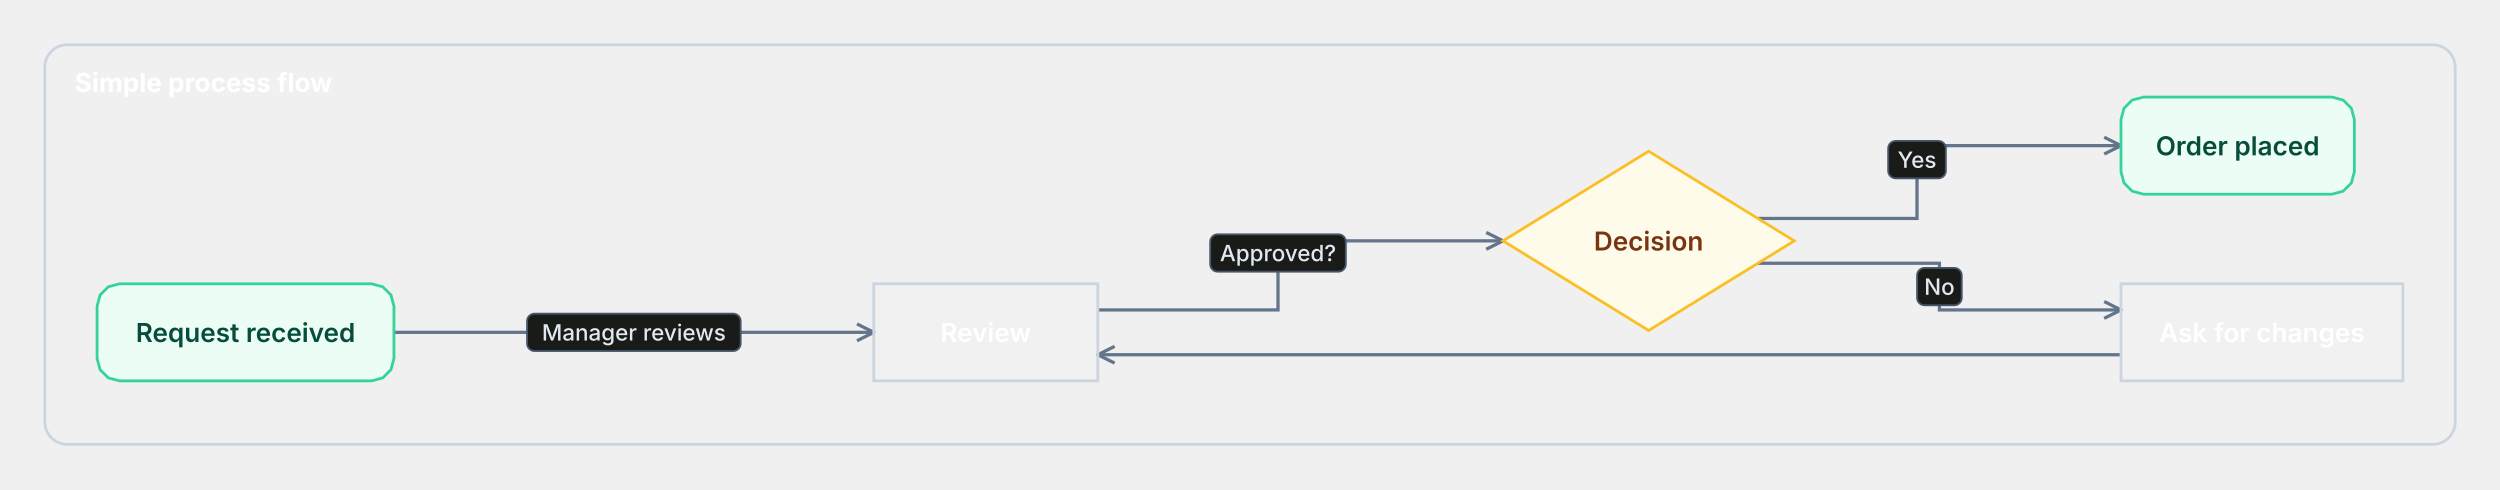
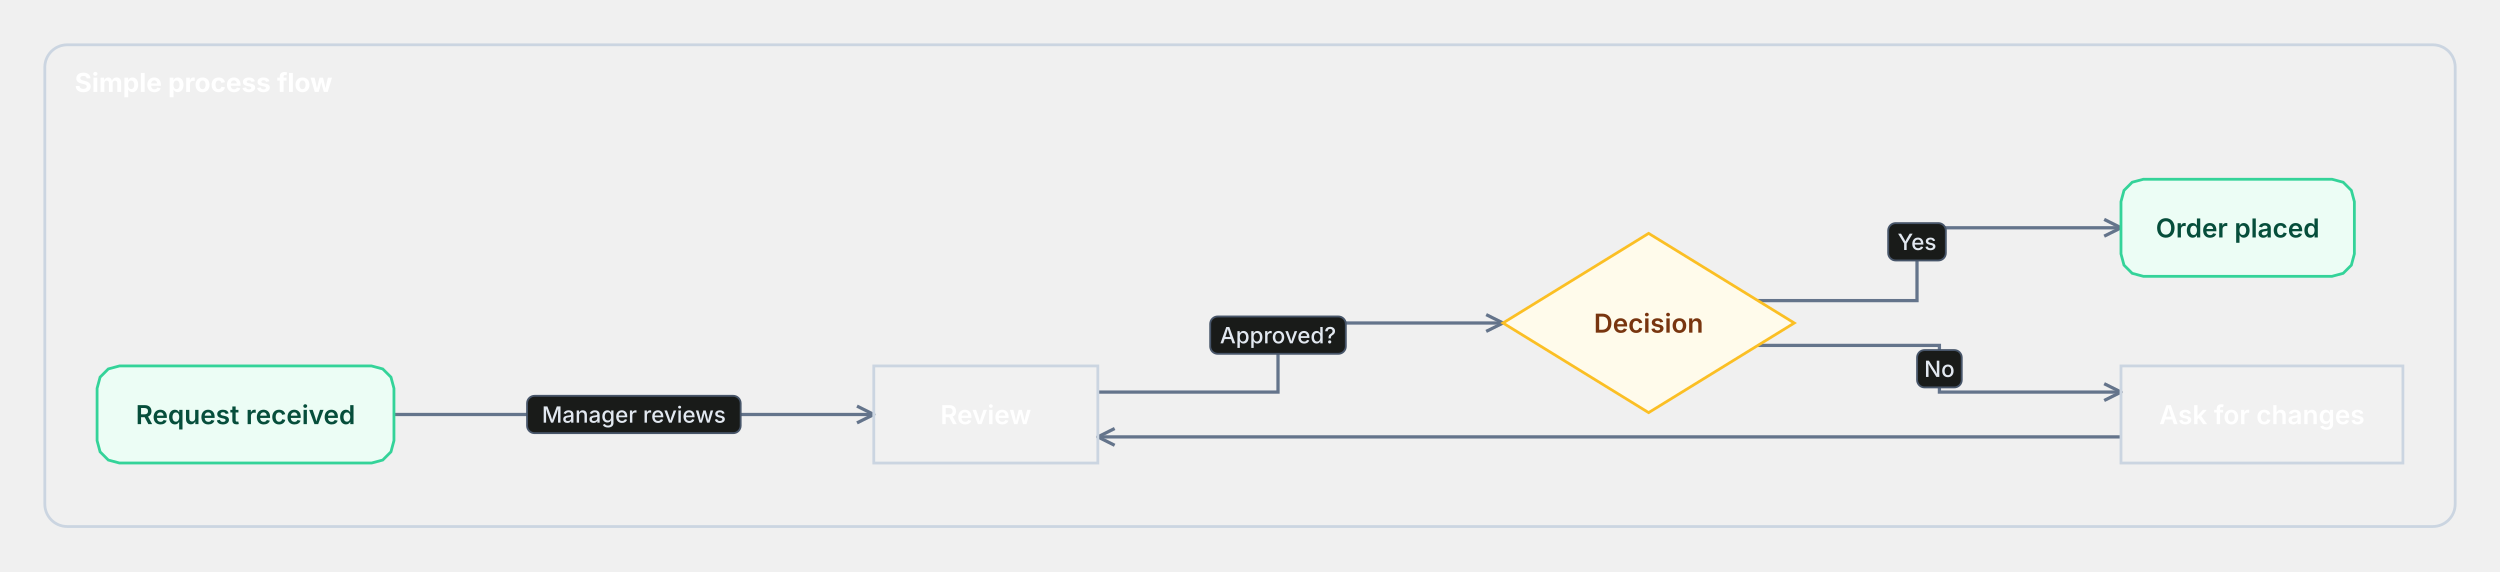
- <svg xmlns="http://www.w3.org/2000/svg" viewBox="-24 -24 1339 262" width="1339" height="262" data-openflowkit-document="template-simple-process" data-page="page-1" data-theme="dark" data-pixel-ratio="1">
+ <svg xmlns="http://www.w3.org/2000/svg" viewBox="-24 -24 1339 306" width="1339" height="306" data-openflowkit-document="template-simple-process" data-page="page-1" data-theme="dark" data-pixel-ratio="1">
  <g data-node-id="dsl-1365sm0" transform="matrix(1 0 0 1 0 0)">
-     <rect x="0" y="0" width="1291" height="214" rx="12" fill="rgba(241,245,249,0.08)" stroke="#cbd5e1" stroke-width="1.5" />
+     <rect x="0" y="0" width="1291" height="258" rx="12" fill="rgba(241,245,249,0.08)" stroke="#cbd5e1" stroke-width="1.5" />
    <g>
      <text x="16" y="20" text-anchor="start" dominant-baseline="middle" fill="#ffffff" font-family="Inter, ui-sans-serif, system-ui, sans-serif" font-size="14" font-weight="700">Simple process flow</text>
    </g>
  </g>
  <g data-connector-id="edge:request-&gt;review:1">
-     <path d="M187 154 L444 154" fill="none" stroke="#64748b" stroke-width="1.75" opacity="1" />
-     <rect x="258.3" y="144" width="114.4" height="20" rx="4" fill="#191b19" stroke="#475569" stroke-width="1" />
-     <text x="315.5" y="154" text-anchor="middle" dominant-baseline="middle" fill="#e2e8f0" font-family="Inter, ui-sans-serif, system-ui, sans-serif" font-size="12" font-weight="500">Manager reviews</text>
-     <path d="M435 158.5 L444 154 L435 149.5" fill="none" stroke="#64748b" stroke-width="1.75" opacity="1" stroke-linejoin="round" />
+     <path d="M187 198 L444 198" fill="none" stroke="#64748b" stroke-width="1.75" opacity="1" />
+     <rect x="258.3" y="188" width="114.4" height="20" rx="4" fill="#191b19" stroke="#475569" stroke-width="1" />
+     <text x="315.5" y="198" text-anchor="middle" dominant-baseline="middle" fill="#e2e8f0" font-family="Inter, ui-sans-serif, system-ui, sans-serif" font-size="12" font-weight="500">Manager reviews</text>
+     <path d="M435 202.5 L444 198 L435 193.5" fill="none" stroke="#64748b" stroke-width="1.75" opacity="1" stroke-linejoin="round" />
  </g>
  <g data-connector-id="edge:review-&gt;decision:1">
-     <path d="M564 142 L660.5 142 L660.5 105 L781 105" fill="none" stroke="#64748b" stroke-width="1.75" opacity="1" />
-     <rect x="624.18" y="101.5" width="72.64" height="20" rx="4" fill="#191b19" stroke="#475569" stroke-width="1" />
-     <text x="660.5" y="111.5" text-anchor="middle" dominant-baseline="middle" fill="#e2e8f0" font-family="Inter, ui-sans-serif, system-ui, sans-serif" font-size="12" font-weight="500">Approved?</text>
-     <path d="M772 109.5 L781 105 L772 100.5" fill="none" stroke="#64748b" stroke-width="1.75" opacity="1" stroke-linejoin="round" />
+     <path d="M564 186 L660.5 186 L660.5 149 L781 149" fill="none" stroke="#64748b" stroke-width="1.75" opacity="1" />
+     <rect x="624.18" y="145.5" width="72.64" height="20" rx="4" fill="#191b19" stroke="#475569" stroke-width="1" />
+     <text x="660.5" y="155.5" text-anchor="middle" dominant-baseline="middle" fill="#e2e8f0" font-family="Inter, ui-sans-serif, system-ui, sans-serif" font-size="12" font-weight="500">Approved?</text>
+     <path d="M772 153.5 L781 149 L772 144.5" fill="none" stroke="#64748b" stroke-width="1.75" opacity="1" stroke-linejoin="round" />
  </g>
  <g data-connector-id="edge:decision-&gt;done:1">
-     <path d="M917.5 93 L1002.75 93 L1002.75 54 L1112 54" fill="none" stroke="#64748b" stroke-width="1.75" opacity="1" />
-     <rect x="987.31" y="51.5" width="30.88" height="20" rx="4" fill="#191b19" stroke="#475569" stroke-width="1" />
-     <text x="1002.75" y="61.5" text-anchor="middle" dominant-baseline="middle" fill="#e2e8f0" font-family="Inter, ui-sans-serif, system-ui, sans-serif" font-size="12" font-weight="500">Yes</text>
-     <path d="M1103 58.5 L1112 54 L1103 49.5" fill="none" stroke="#64748b" stroke-width="1.75" opacity="1" stroke-linejoin="round" />
+     <path d="M917.5 137 L1002.75 137 L1002.75 98 L1112 98" fill="none" stroke="#64748b" stroke-width="1.75" opacity="1" />
+     <rect x="987.31" y="95.5" width="30.88" height="20" rx="4" fill="#191b19" stroke="#475569" stroke-width="1" />
+     <text x="1002.75" y="105.5" text-anchor="middle" dominant-baseline="middle" fill="#e2e8f0" font-family="Inter, ui-sans-serif, system-ui, sans-serif" font-size="12" font-weight="500">Yes</text>
+     <path d="M1103 102.5 L1112 98 L1103 93.5" fill="none" stroke="#64748b" stroke-width="1.75" opacity="1" stroke-linejoin="round" />
  </g>
  <g data-connector-id="edge:decision-&gt;revise:1">
-     <path d="M917.5 117 L1014.75 117 L1014.75 142 L1112 142" fill="none" stroke="#64748b" stroke-width="1.75" opacity="1" />
-     <rect x="1002.79" y="119.5" width="23.92" height="20" rx="4" fill="#191b19" stroke="#475569" stroke-width="1" />
-     <text x="1014.75" y="129.5" text-anchor="middle" dominant-baseline="middle" fill="#e2e8f0" font-family="Inter, ui-sans-serif, system-ui, sans-serif" font-size="12" font-weight="500">No</text>
-     <path d="M1103 146.5 L1112 142 L1103 137.5" fill="none" stroke="#64748b" stroke-width="1.75" opacity="1" stroke-linejoin="round" />
+     <path d="M917.5 161 L1014.75 161 L1014.75 186 L1112 186" fill="none" stroke="#64748b" stroke-width="1.75" opacity="1" />
+     <rect x="1002.79" y="163.5" width="23.92" height="20" rx="4" fill="#191b19" stroke="#475569" stroke-width="1" />
+     <text x="1014.75" y="173.5" text-anchor="middle" dominant-baseline="middle" fill="#e2e8f0" font-family="Inter, ui-sans-serif, system-ui, sans-serif" font-size="12" font-weight="500">No</text>
+     <path d="M1103 190.5 L1112 186 L1103 181.5" fill="none" stroke="#64748b" stroke-width="1.75" opacity="1" stroke-linejoin="round" />
  </g>
  <g data-connector-id="edge:revise-&gt;review:1">
-     <path d="M1112 166 L564 166" fill="none" stroke="#64748b" stroke-width="1.75" opacity="1" />
-     <path d="M573 161.5 L564 166 L573 170.5" fill="none" stroke="#64748b" stroke-width="1.75" opacity="1" stroke-linejoin="round" />
+     <path d="M1112 210 L564 210" fill="none" stroke="#64748b" stroke-width="1.75" opacity="1" />
+     <path d="M573 205.5 L564 210 L573 214.5" fill="none" stroke="#64748b" stroke-width="1.75" opacity="1" stroke-linejoin="round" />
  </g>
-   <g data-node-id="request" transform="matrix(1 0 0 1 28 128)">
+   <g data-node-id="request" transform="matrix(1 0 0 1 28 172)">
    <path d="M147 0 L153 1.608 L157.392 6 L159 12 L159 40 L157.392 46 L153 50.392 L147 52 L12 52 L6 50.392 L1.608 46 L0 40 L0 12 L1.608 6 L6 1.608 L12 0 Z" fill="#ecfdf5" stroke="#34d399" stroke-width="1.5" />
    <g>
      <text x="79.5" y="26" text-anchor="middle" dominant-baseline="middle" fill="#064e3b" font-family="Inter, ui-sans-serif, system-ui, sans-serif" font-size="14" font-weight="600">Request received</text>
    </g>
  </g>
-   <g data-node-id="review" transform="matrix(1 0 0 1 444 128)">
+   <g data-node-id="review" transform="matrix(1 0 0 1 444 172)">
    <rect x="0" y="0" width="120" height="52" fill="rgba(255,255,255,0.08)" stroke="#cbd5e1" stroke-width="1.5" />
    <g>
      <text x="60" y="26" text-anchor="middle" dominant-baseline="middle" fill="#ffffff" font-family="Inter, ui-sans-serif, system-ui, sans-serif" font-size="14" font-weight="600">Review</text>
    </g>
  </g>
-   <g data-node-id="decision" transform="matrix(1 0 0 1 781 57)">
+   <g data-node-id="decision" transform="matrix(1 0 0 1 781 101)">
    <path d="M78 0 L156 48 L78 96 L0 48 Z" fill="#fffbeb" stroke="#fbbf24" stroke-width="1.5" />
    <g>
      <text x="78" y="48" text-anchor="middle" dominant-baseline="middle" fill="#78350f" font-family="Inter, ui-sans-serif, system-ui, sans-serif" font-size="14" font-weight="600">Decision</text>
    </g>
  </g>
-   <g data-node-id="done" transform="matrix(1 0 0 1 1112 28)">
+   <g data-node-id="done" transform="matrix(1 0 0 1 1112 72)">
    <path d="M113 0 L119 1.608 L123.392 6 L125 12 L125 40 L123.392 46 L119 50.392 L113 52 L12 52 L6 50.392 L1.608 46 L0 40 L0 12 L1.608 6 L6 1.608 L12 0 Z" fill="#ecfdf5" stroke="#34d399" stroke-width="1.5" />
    <g>
      <text x="62.5" y="26" text-anchor="middle" dominant-baseline="middle" fill="#064e3b" font-family="Inter, ui-sans-serif, system-ui, sans-serif" font-size="14" font-weight="600">Order placed</text>
    </g>
  </g>
-   <g data-node-id="revise" transform="matrix(1 0 0 1 1112 128)">
+   <g data-node-id="revise" transform="matrix(1 0 0 1 1112 172)">
    <rect x="0" y="0" width="151" height="52" fill="rgba(255,255,255,0.08)" stroke="#cbd5e1" stroke-width="1.5" />
    <g>
      <text x="75.5" y="26" text-anchor="middle" dominant-baseline="middle" fill="#ffffff" font-family="Inter, ui-sans-serif, system-ui, sans-serif" font-size="14" font-weight="600">Ask for changes</text>
    </g>
  </g>
</svg>
